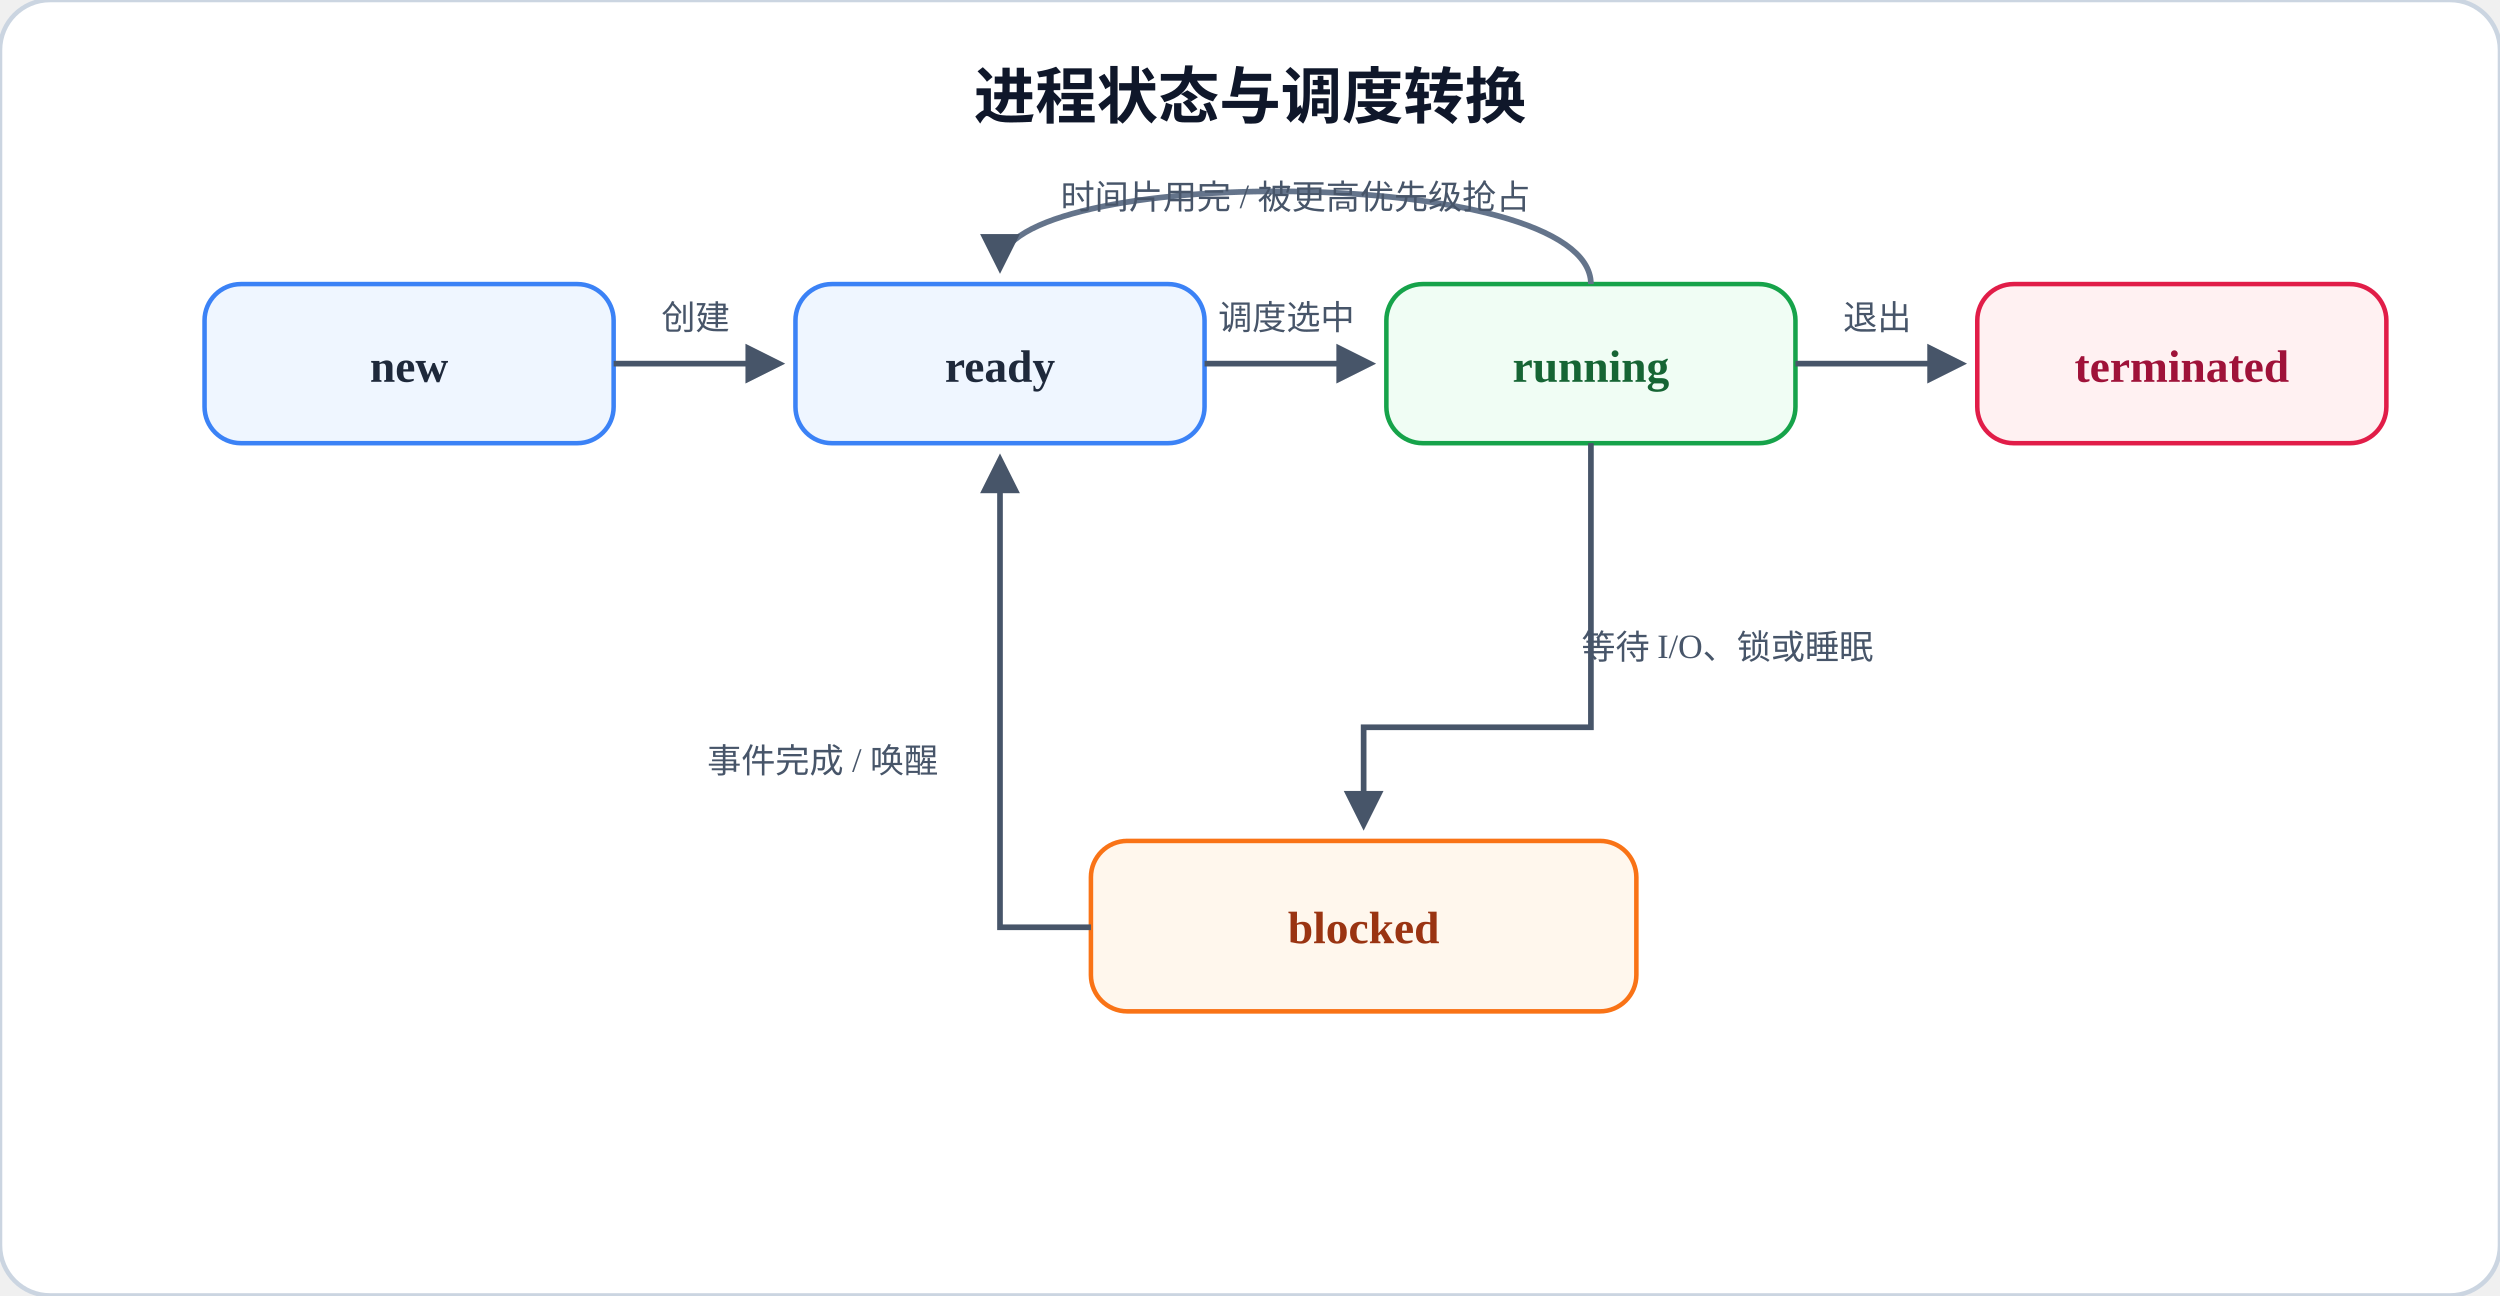
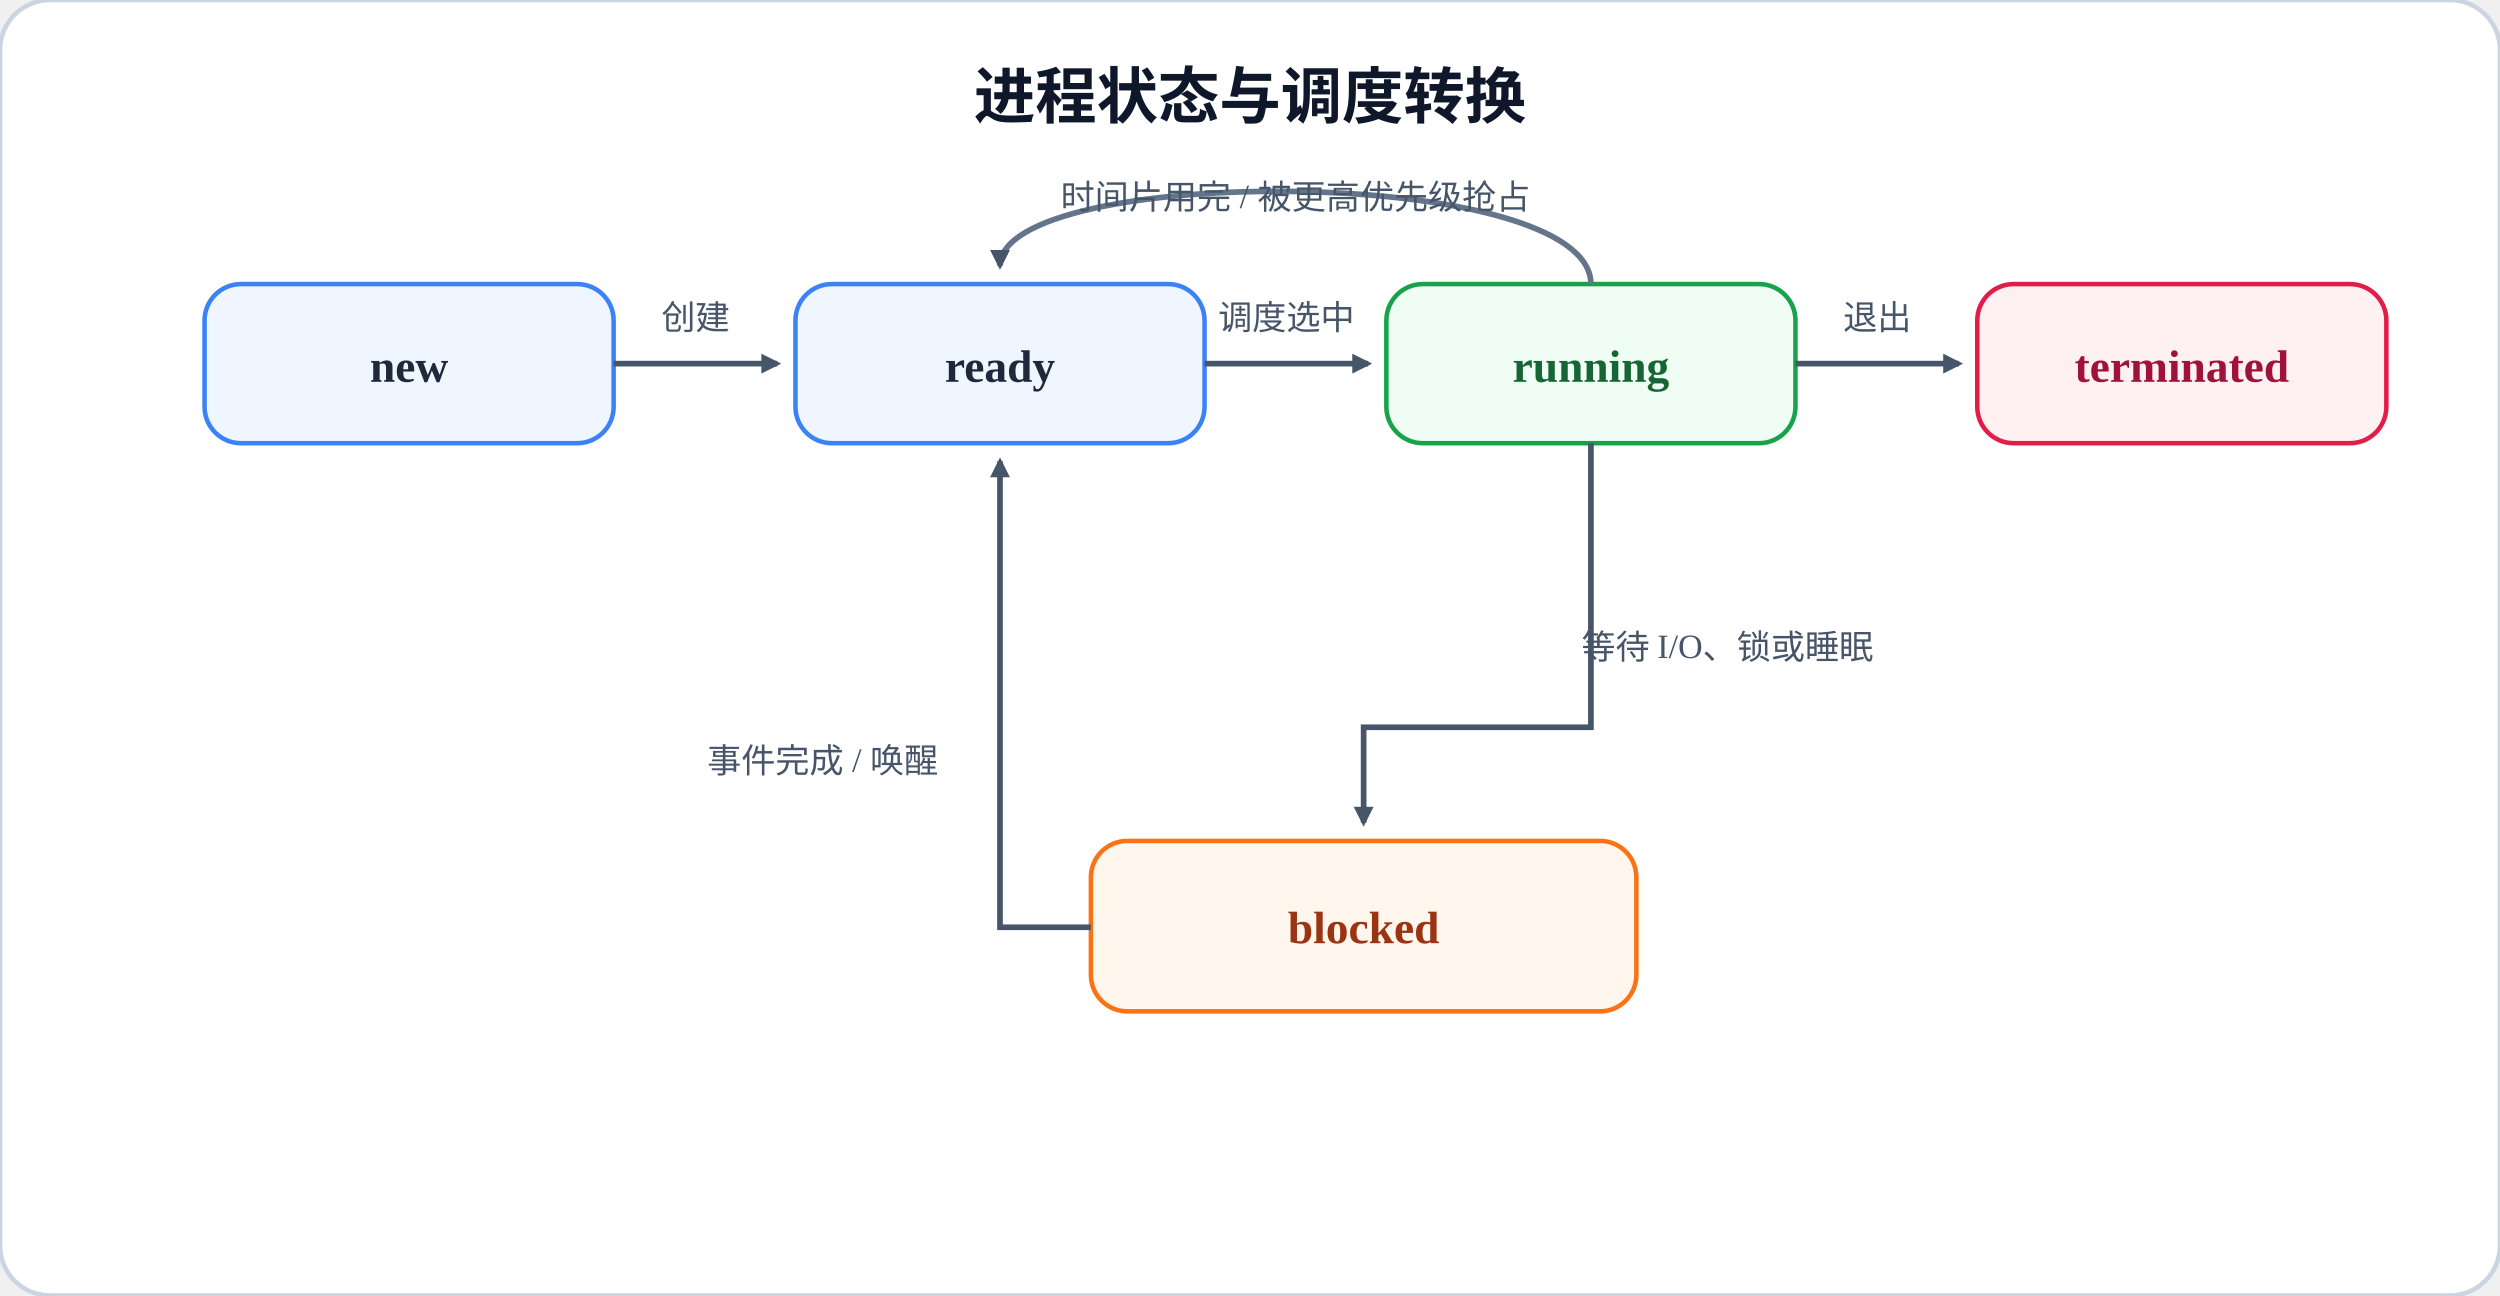
<svg xmlns="http://www.w3.org/2000/svg" width="1100" height="570" viewBox="0 0 1100 570" role="img">
  <defs>
-     <marker id="a" viewBox="0 0 10 10" refX="8" refY="5" markerWidth="7" markerHeight="7" orient="auto">
+     <marker id="a" viewBox="0 0 10 10" refX="8" refY="5" markerWidth="3.5" markerHeight="3.5" orient="auto">
      <path d="M0 0L10 5L0 10z" fill="#475569" />
    </marker>
  </defs>
  <rect width="100%" height="100%" rx="22" fill="#fff" stroke="#cbd5e1" stroke-width="2" />
  <text x="550" y="52" text-anchor="middle" font-size="27" font-weight="700" fill="#0f172a">进程状态与调度转换</text>
  <rect x="90" y="125" width="180" height="70" rx="16" fill="#eff6ff" stroke="#3b82f6" stroke-width="2" />
  <text x="180" y="168" text-anchor="middle" font-size="20" font-weight="700" fill="#1e293b">new</text>
  <rect x="350" y="125" width="180" height="70" rx="16" fill="#eff6ff" stroke="#3b82f6" stroke-width="2" />
  <text x="440" y="168" text-anchor="middle" font-size="20" font-weight="700" fill="#1e293b">ready</text>
  <rect x="610" y="125" width="180" height="70" rx="16" fill="#f0fdf4" stroke="#16a34a" stroke-width="2" />
  <text x="700" y="168" text-anchor="middle" font-size="20" font-weight="700" fill="#166534">running</text>
  <rect x="870" y="125" width="180" height="70" rx="16" fill="#fff1f2" stroke="#e11d48" stroke-width="2" />
  <text x="960" y="168" text-anchor="middle" font-size="20" font-weight="700" fill="#9f1239">terminated</text>
  <rect x="480" y="370" width="240" height="75" rx="16" fill="#fff7ed" stroke="#f97316" stroke-width="2" />
  <text x="600" y="415" text-anchor="middle" font-size="20" font-weight="700" fill="#9a3412">blocked</text>
  <path d="M270 160H342" stroke="#475569" stroke-width="2.5" marker-end="url(#a)" />
  <text x="306" y="145" text-anchor="middle" font-size="15" fill="#475569">创建</text>
  <path d="M530 160H602" stroke="#475569" stroke-width="2.5" marker-end="url(#a)" />
  <text x="566" y="145" text-anchor="middle" font-size="15" fill="#475569">调度选中</text>
  <path d="M700 125 C700 72 440 72 440 117" fill="none" stroke="#64748b" stroke-width="2.5" marker-end="url(#a)" />
  <text x="570" y="92" text-anchor="middle" font-size="15" fill="#475569">时间片用完 / 被更高优先级抢占</text>
  <path d="M790 160H862" stroke="#475569" stroke-width="2.5" marker-end="url(#a)" />
  <text x="826" y="145" text-anchor="middle" font-size="15" fill="#475569">退出</text>
  <path d="M700 195V320H600V362" fill="none" stroke="#475569" stroke-width="2.5" marker-end="url(#a)" />
  <text x="760" y="290" text-anchor="middle" font-size="15" fill="#475569">等待 I/O、锁或睡眠</text>
  <path d="M480 408H440V203" fill="none" stroke="#475569" stroke-width="2.5" marker-end="url(#a)" />
  <text x="362" y="340" text-anchor="middle" font-size="15" fill="#475569">事件完成 / 唤醒</text>
</svg>
